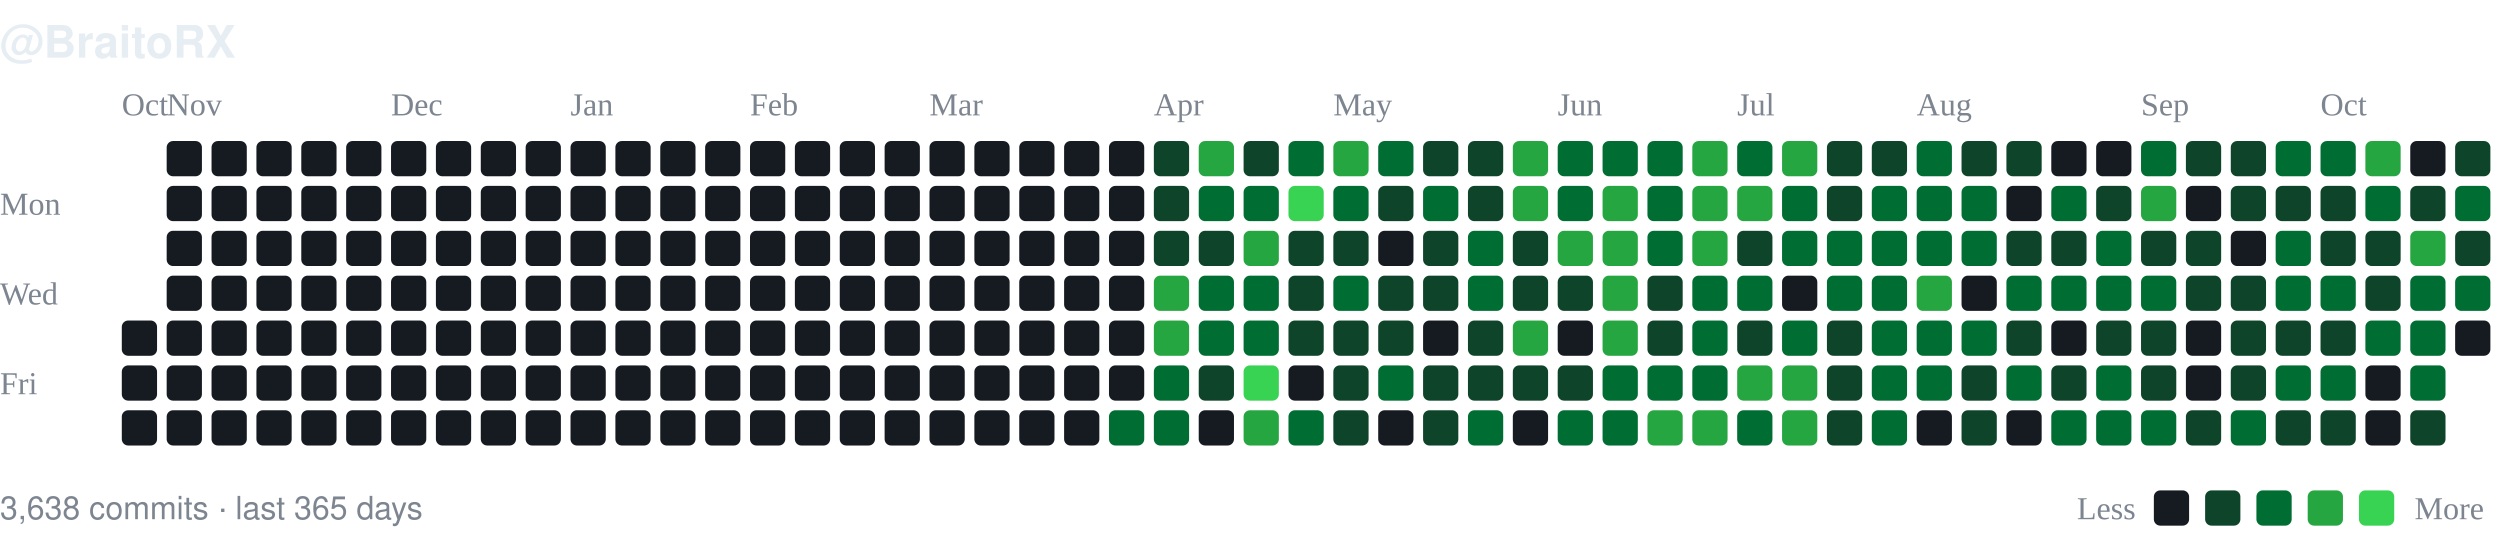
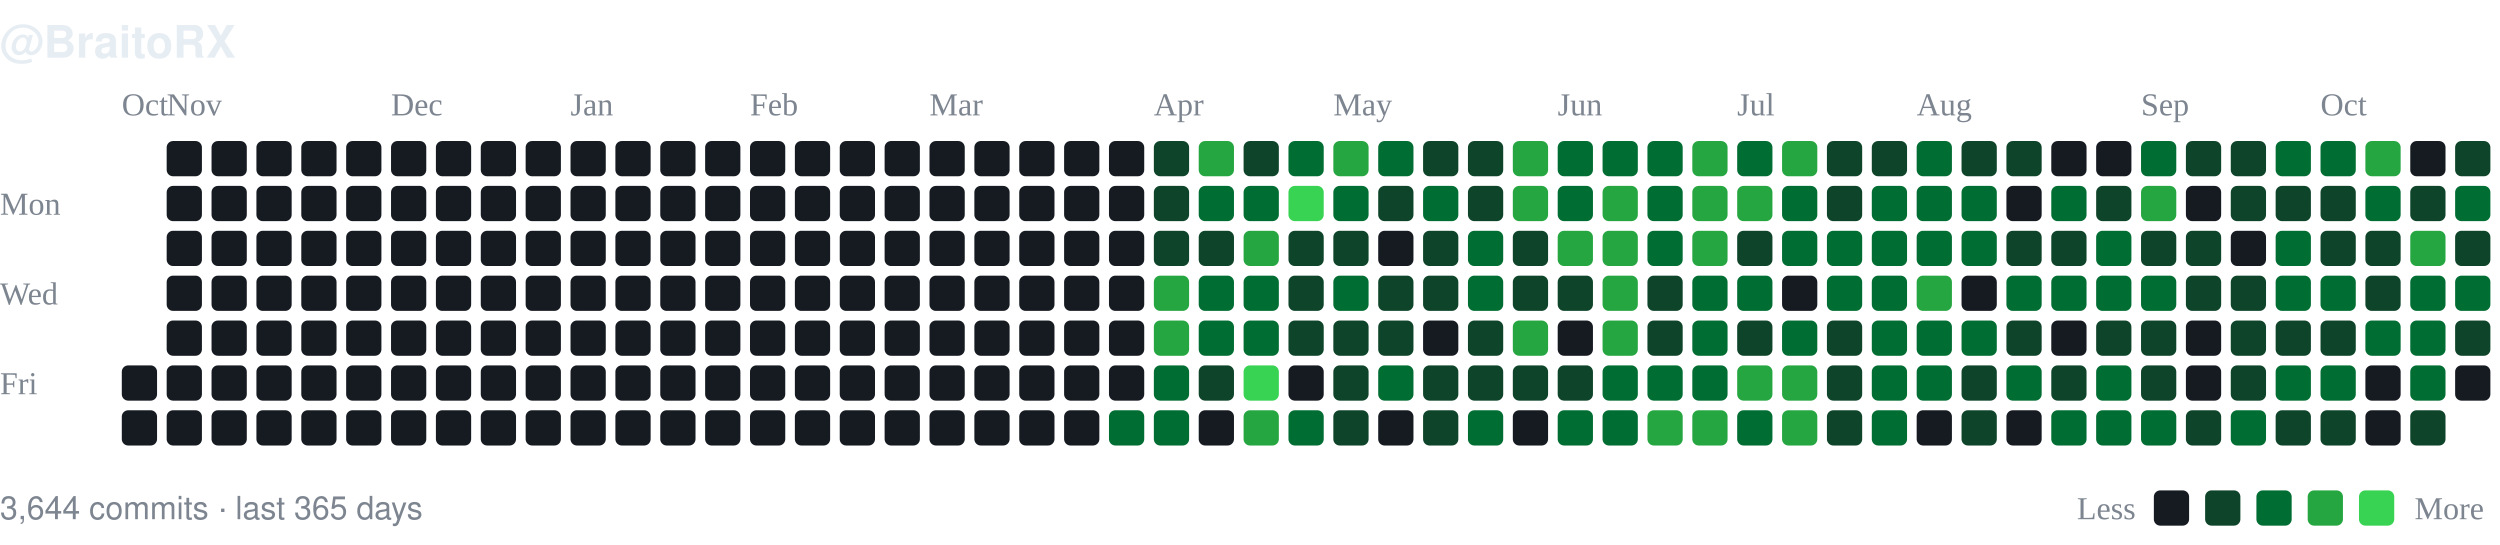
<svg xmlns="http://www.w3.org/2000/svg" width="780" height="170" viewBox="0 0 780 170" role="img">
  <text x="0" y="18" font-size="14" font-weight="600" fill="#e6edf3" font-family="ui-sans-serif,-apple-system,Segoe UI,Helvetica,Arial,sans-serif">@BraitoRX</text>
  <text x="0" y="67" font-size="10" fill="#7d8590">Mon</text>
  <text x="0" y="95" font-size="10" fill="#7d8590">Wed</text>
  <text x="0" y="123" font-size="10" fill="#7d8590">Fri</text>
  <text x="38" y="36" font-size="10" fill="#7d8590">Oct</text>
-   <rect x="38" y="100" width="11" height="11" rx="2" fill="#161b22" />
  <rect x="38" y="114" width="11" height="11" rx="2" fill="#161b22" />
  <rect x="38" y="128" width="11" height="11" rx="2" fill="#161b22" />
  <text x="52" y="36" font-size="10" fill="#7d8590">Nov</text>
  <rect x="52" y="44" width="11" height="11" rx="2" fill="#161b22" />
  <rect x="52" y="58" width="11" height="11" rx="2" fill="#161b22" />
  <rect x="52" y="72" width="11" height="11" rx="2" fill="#161b22" />
  <rect x="52" y="86" width="11" height="11" rx="2" fill="#161b22" />
  <rect x="52" y="100" width="11" height="11" rx="2" fill="#161b22" />
  <rect x="52" y="114" width="11" height="11" rx="2" fill="#161b22" />
  <rect x="52" y="128" width="11" height="11" rx="2" fill="#161b22" />
  <rect x="66" y="44" width="11" height="11" rx="2" fill="#161b22" />
  <rect x="66" y="58" width="11" height="11" rx="2" fill="#161b22" />
  <rect x="66" y="72" width="11" height="11" rx="2" fill="#161b22" />
  <rect x="66" y="86" width="11" height="11" rx="2" fill="#161b22" />
  <rect x="66" y="100" width="11" height="11" rx="2" fill="#161b22" />
  <rect x="66" y="114" width="11" height="11" rx="2" fill="#161b22" />
  <rect x="66" y="128" width="11" height="11" rx="2" fill="#161b22" />
  <rect x="80" y="44" width="11" height="11" rx="2" fill="#161b22" />
  <rect x="80" y="58" width="11" height="11" rx="2" fill="#161b22" />
  <rect x="80" y="72" width="11" height="11" rx="2" fill="#161b22" />
  <rect x="80" y="86" width="11" height="11" rx="2" fill="#161b22" />
  <rect x="80" y="100" width="11" height="11" rx="2" fill="#161b22" />
  <rect x="80" y="114" width="11" height="11" rx="2" fill="#161b22" />
  <rect x="80" y="128" width="11" height="11" rx="2" fill="#161b22" />
  <rect x="94" y="44" width="11" height="11" rx="2" fill="#161b22" />
  <rect x="94" y="58" width="11" height="11" rx="2" fill="#161b22" />
  <rect x="94" y="72" width="11" height="11" rx="2" fill="#161b22" />
  <rect x="94" y="86" width="11" height="11" rx="2" fill="#161b22" />
  <rect x="94" y="100" width="11" height="11" rx="2" fill="#161b22" />
  <rect x="94" y="114" width="11" height="11" rx="2" fill="#161b22" />
  <rect x="94" y="128" width="11" height="11" rx="2" fill="#161b22" />
  <rect x="108" y="44" width="11" height="11" rx="2" fill="#161b22" />
  <rect x="108" y="58" width="11" height="11" rx="2" fill="#161b22" />
  <rect x="108" y="72" width="11" height="11" rx="2" fill="#161b22" />
  <rect x="108" y="86" width="11" height="11" rx="2" fill="#161b22" />
  <rect x="108" y="100" width="11" height="11" rx="2" fill="#161b22" />
  <rect x="108" y="114" width="11" height="11" rx="2" fill="#161b22" />
  <rect x="108" y="128" width="11" height="11" rx="2" fill="#161b22" />
  <text x="122" y="36" font-size="10" fill="#7d8590">Dec</text>
  <rect x="122" y="44" width="11" height="11" rx="2" fill="#161b22" />
  <rect x="122" y="58" width="11" height="11" rx="2" fill="#161b22" />
  <rect x="122" y="72" width="11" height="11" rx="2" fill="#161b22" />
  <rect x="122" y="86" width="11" height="11" rx="2" fill="#161b22" />
  <rect x="122" y="100" width="11" height="11" rx="2" fill="#161b22" />
  <rect x="122" y="114" width="11" height="11" rx="2" fill="#161b22" />
  <rect x="122" y="128" width="11" height="11" rx="2" fill="#161b22" />
  <rect x="136" y="44" width="11" height="11" rx="2" fill="#161b22" />
  <rect x="136" y="58" width="11" height="11" rx="2" fill="#161b22" />
  <rect x="136" y="72" width="11" height="11" rx="2" fill="#161b22" />
  <rect x="136" y="86" width="11" height="11" rx="2" fill="#161b22" />
  <rect x="136" y="100" width="11" height="11" rx="2" fill="#161b22" />
  <rect x="136" y="114" width="11" height="11" rx="2" fill="#161b22" />
  <rect x="136" y="128" width="11" height="11" rx="2" fill="#161b22" />
  <rect x="150" y="44" width="11" height="11" rx="2" fill="#161b22" />
  <rect x="150" y="58" width="11" height="11" rx="2" fill="#161b22" />
  <rect x="150" y="72" width="11" height="11" rx="2" fill="#161b22" />
  <rect x="150" y="86" width="11" height="11" rx="2" fill="#161b22" />
  <rect x="150" y="100" width="11" height="11" rx="2" fill="#161b22" />
  <rect x="150" y="114" width="11" height="11" rx="2" fill="#161b22" />
  <rect x="150" y="128" width="11" height="11" rx="2" fill="#161b22" />
  <rect x="164" y="44" width="11" height="11" rx="2" fill="#161b22" />
  <rect x="164" y="58" width="11" height="11" rx="2" fill="#161b22" />
  <rect x="164" y="72" width="11" height="11" rx="2" fill="#161b22" />
  <rect x="164" y="86" width="11" height="11" rx="2" fill="#161b22" />
  <rect x="164" y="100" width="11" height="11" rx="2" fill="#161b22" />
  <rect x="164" y="114" width="11" height="11" rx="2" fill="#161b22" />
  <rect x="164" y="128" width="11" height="11" rx="2" fill="#161b22" />
  <text x="178" y="36" font-size="10" fill="#7d8590">Jan</text>
  <rect x="178" y="44" width="11" height="11" rx="2" fill="#161b22" />
  <rect x="178" y="58" width="11" height="11" rx="2" fill="#161b22" />
  <rect x="178" y="72" width="11" height="11" rx="2" fill="#161b22" />
  <rect x="178" y="86" width="11" height="11" rx="2" fill="#161b22" />
  <rect x="178" y="100" width="11" height="11" rx="2" fill="#161b22" />
  <rect x="178" y="114" width="11" height="11" rx="2" fill="#161b22" />
  <rect x="178" y="128" width="11" height="11" rx="2" fill="#161b22" />
  <rect x="192" y="44" width="11" height="11" rx="2" fill="#161b22" />
  <rect x="192" y="58" width="11" height="11" rx="2" fill="#161b22" />
  <rect x="192" y="72" width="11" height="11" rx="2" fill="#161b22" />
  <rect x="192" y="86" width="11" height="11" rx="2" fill="#161b22" />
  <rect x="192" y="100" width="11" height="11" rx="2" fill="#161b22" />
  <rect x="192" y="114" width="11" height="11" rx="2" fill="#161b22" />
  <rect x="192" y="128" width="11" height="11" rx="2" fill="#161b22" />
  <rect x="206" y="44" width="11" height="11" rx="2" fill="#161b22" />
  <rect x="206" y="58" width="11" height="11" rx="2" fill="#161b22" />
  <rect x="206" y="72" width="11" height="11" rx="2" fill="#161b22" />
  <rect x="206" y="86" width="11" height="11" rx="2" fill="#161b22" />
  <rect x="206" y="100" width="11" height="11" rx="2" fill="#161b22" />
  <rect x="206" y="114" width="11" height="11" rx="2" fill="#161b22" />
  <rect x="206" y="128" width="11" height="11" rx="2" fill="#161b22" />
  <rect x="220" y="44" width="11" height="11" rx="2" fill="#161b22" />
  <rect x="220" y="58" width="11" height="11" rx="2" fill="#161b22" />
  <rect x="220" y="72" width="11" height="11" rx="2" fill="#161b22" />
  <rect x="220" y="86" width="11" height="11" rx="2" fill="#161b22" />
  <rect x="220" y="100" width="11" height="11" rx="2" fill="#161b22" />
  <rect x="220" y="114" width="11" height="11" rx="2" fill="#161b22" />
  <rect x="220" y="128" width="11" height="11" rx="2" fill="#161b22" />
  <text x="234" y="36" font-size="10" fill="#7d8590">Feb</text>
  <rect x="234" y="44" width="11" height="11" rx="2" fill="#161b22" />
  <rect x="234" y="58" width="11" height="11" rx="2" fill="#161b22" />
  <rect x="234" y="72" width="11" height="11" rx="2" fill="#161b22" />
  <rect x="234" y="86" width="11" height="11" rx="2" fill="#161b22" />
  <rect x="234" y="100" width="11" height="11" rx="2" fill="#161b22" />
  <rect x="234" y="114" width="11" height="11" rx="2" fill="#161b22" />
  <rect x="234" y="128" width="11" height="11" rx="2" fill="#161b22" />
  <rect x="248" y="44" width="11" height="11" rx="2" fill="#161b22" />
  <rect x="248" y="58" width="11" height="11" rx="2" fill="#161b22" />
  <rect x="248" y="72" width="11" height="11" rx="2" fill="#161b22" />
  <rect x="248" y="86" width="11" height="11" rx="2" fill="#161b22" />
  <rect x="248" y="100" width="11" height="11" rx="2" fill="#161b22" />
  <rect x="248" y="114" width="11" height="11" rx="2" fill="#161b22" />
  <rect x="248" y="128" width="11" height="11" rx="2" fill="#161b22" />
  <rect x="262" y="44" width="11" height="11" rx="2" fill="#161b22" />
  <rect x="262" y="58" width="11" height="11" rx="2" fill="#161b22" />
  <rect x="262" y="72" width="11" height="11" rx="2" fill="#161b22" />
  <rect x="262" y="86" width="11" height="11" rx="2" fill="#161b22" />
  <rect x="262" y="100" width="11" height="11" rx="2" fill="#161b22" />
  <rect x="262" y="114" width="11" height="11" rx="2" fill="#161b22" />
  <rect x="262" y="128" width="11" height="11" rx="2" fill="#161b22" />
  <rect x="276" y="44" width="11" height="11" rx="2" fill="#161b22" />
  <rect x="276" y="58" width="11" height="11" rx="2" fill="#161b22" />
  <rect x="276" y="72" width="11" height="11" rx="2" fill="#161b22" />
  <rect x="276" y="86" width="11" height="11" rx="2" fill="#161b22" />
  <rect x="276" y="100" width="11" height="11" rx="2" fill="#161b22" />
  <rect x="276" y="114" width="11" height="11" rx="2" fill="#161b22" />
  <rect x="276" y="128" width="11" height="11" rx="2" fill="#161b22" />
  <text x="290" y="36" font-size="10" fill="#7d8590">Mar</text>
  <rect x="290" y="44" width="11" height="11" rx="2" fill="#161b22" />
  <rect x="290" y="58" width="11" height="11" rx="2" fill="#161b22" />
  <rect x="290" y="72" width="11" height="11" rx="2" fill="#161b22" />
  <rect x="290" y="86" width="11" height="11" rx="2" fill="#161b22" />
  <rect x="290" y="100" width="11" height="11" rx="2" fill="#161b22" />
  <rect x="290" y="114" width="11" height="11" rx="2" fill="#161b22" />
  <rect x="290" y="128" width="11" height="11" rx="2" fill="#161b22" />
  <rect x="304" y="44" width="11" height="11" rx="2" fill="#161b22" />
  <rect x="304" y="58" width="11" height="11" rx="2" fill="#161b22" />
  <rect x="304" y="72" width="11" height="11" rx="2" fill="#161b22" />
  <rect x="304" y="86" width="11" height="11" rx="2" fill="#161b22" />
  <rect x="304" y="100" width="11" height="11" rx="2" fill="#161b22" />
  <rect x="304" y="114" width="11" height="11" rx="2" fill="#161b22" />
  <rect x="304" y="128" width="11" height="11" rx="2" fill="#161b22" />
  <rect x="318" y="44" width="11" height="11" rx="2" fill="#161b22" />
  <rect x="318" y="58" width="11" height="11" rx="2" fill="#161b22" />
  <rect x="318" y="72" width="11" height="11" rx="2" fill="#161b22" />
  <rect x="318" y="86" width="11" height="11" rx="2" fill="#161b22" />
  <rect x="318" y="100" width="11" height="11" rx="2" fill="#161b22" />
  <rect x="318" y="114" width="11" height="11" rx="2" fill="#161b22" />
  <rect x="318" y="128" width="11" height="11" rx="2" fill="#161b22" />
  <rect x="332" y="44" width="11" height="11" rx="2" fill="#161b22" />
  <rect x="332" y="58" width="11" height="11" rx="2" fill="#161b22" />
  <rect x="332" y="72" width="11" height="11" rx="2" fill="#161b22" />
  <rect x="332" y="86" width="11" height="11" rx="2" fill="#161b22" />
  <rect x="332" y="100" width="11" height="11" rx="2" fill="#161b22" />
  <rect x="332" y="114" width="11" height="11" rx="2" fill="#161b22" />
  <rect x="332" y="128" width="11" height="11" rx="2" fill="#161b22" />
  <rect x="346" y="44" width="11" height="11" rx="2" fill="#161b22" />
  <rect x="346" y="58" width="11" height="11" rx="2" fill="#161b22" />
  <rect x="346" y="72" width="11" height="11" rx="2" fill="#161b22" />
  <rect x="346" y="86" width="11" height="11" rx="2" fill="#161b22" />
  <rect x="346" y="100" width="11" height="11" rx="2" fill="#161b22" />
  <rect x="346" y="114" width="11" height="11" rx="2" fill="#161b22" />
  <rect x="346" y="128" width="11" height="11" rx="2" fill="#006d32" />
  <text x="360" y="36" font-size="10" fill="#7d8590">Apr</text>
  <rect x="360" y="44" width="11" height="11" rx="2" fill="#0e4429" />
  <rect x="360" y="58" width="11" height="11" rx="2" fill="#0e4429" />
  <rect x="360" y="72" width="11" height="11" rx="2" fill="#0e4429" />
  <rect x="360" y="86" width="11" height="11" rx="2" fill="#26a641" />
  <rect x="360" y="100" width="11" height="11" rx="2" fill="#26a641" />
  <rect x="360" y="114" width="11" height="11" rx="2" fill="#006d32" />
  <rect x="360" y="128" width="11" height="11" rx="2" fill="#006d32" />
  <rect x="374" y="44" width="11" height="11" rx="2" fill="#26a641" />
  <rect x="374" y="58" width="11" height="11" rx="2" fill="#006d32" />
  <rect x="374" y="72" width="11" height="11" rx="2" fill="#0e4429" />
  <rect x="374" y="86" width="11" height="11" rx="2" fill="#006d32" />
  <rect x="374" y="100" width="11" height="11" rx="2" fill="#006d32" />
  <rect x="374" y="114" width="11" height="11" rx="2" fill="#0e4429" />
  <rect x="374" y="128" width="11" height="11" rx="2" fill="#161b22" />
  <rect x="388" y="44" width="11" height="11" rx="2" fill="#0e4429" />
  <rect x="388" y="58" width="11" height="11" rx="2" fill="#006d32" />
  <rect x="388" y="72" width="11" height="11" rx="2" fill="#26a641" />
  <rect x="388" y="86" width="11" height="11" rx="2" fill="#006d32" />
  <rect x="388" y="100" width="11" height="11" rx="2" fill="#006d32" />
  <rect x="388" y="114" width="11" height="11" rx="2" fill="#39d353" />
  <rect x="388" y="128" width="11" height="11" rx="2" fill="#26a641" />
  <rect x="402" y="44" width="11" height="11" rx="2" fill="#006d32" />
  <rect x="402" y="58" width="11" height="11" rx="2" fill="#39d353" />
  <rect x="402" y="72" width="11" height="11" rx="2" fill="#0e4429" />
  <rect x="402" y="86" width="11" height="11" rx="2" fill="#0e4429" />
  <rect x="402" y="100" width="11" height="11" rx="2" fill="#0e4429" />
  <rect x="402" y="114" width="11" height="11" rx="2" fill="#161b22" />
  <rect x="402" y="128" width="11" height="11" rx="2" fill="#006d32" />
  <text x="416" y="36" font-size="10" fill="#7d8590">May</text>
  <rect x="416" y="44" width="11" height="11" rx="2" fill="#26a641" />
  <rect x="416" y="58" width="11" height="11" rx="2" fill="#006d32" />
  <rect x="416" y="72" width="11" height="11" rx="2" fill="#0e4429" />
  <rect x="416" y="86" width="11" height="11" rx="2" fill="#006d32" />
  <rect x="416" y="100" width="11" height="11" rx="2" fill="#0e4429" />
  <rect x="416" y="114" width="11" height="11" rx="2" fill="#0e4429" />
  <rect x="416" y="128" width="11" height="11" rx="2" fill="#0e4429" />
  <rect x="430" y="44" width="11" height="11" rx="2" fill="#006d32" />
  <rect x="430" y="58" width="11" height="11" rx="2" fill="#0e4429" />
  <rect x="430" y="72" width="11" height="11" rx="2" fill="#161b22" />
  <rect x="430" y="86" width="11" height="11" rx="2" fill="#0e4429" />
  <rect x="430" y="100" width="11" height="11" rx="2" fill="#0e4429" />
  <rect x="430" y="114" width="11" height="11" rx="2" fill="#006d32" />
  <rect x="430" y="128" width="11" height="11" rx="2" fill="#161b22" />
  <rect x="444" y="44" width="11" height="11" rx="2" fill="#0e4429" />
  <rect x="444" y="58" width="11" height="11" rx="2" fill="#006d32" />
  <rect x="444" y="72" width="11" height="11" rx="2" fill="#0e4429" />
  <rect x="444" y="86" width="11" height="11" rx="2" fill="#0e4429" />
  <rect x="444" y="100" width="11" height="11" rx="2" fill="#161b22" />
  <rect x="444" y="114" width="11" height="11" rx="2" fill="#0e4429" />
  <rect x="444" y="128" width="11" height="11" rx="2" fill="#0e4429" />
  <rect x="458" y="44" width="11" height="11" rx="2" fill="#0e4429" />
  <rect x="458" y="58" width="11" height="11" rx="2" fill="#0e4429" />
  <rect x="458" y="72" width="11" height="11" rx="2" fill="#006d32" />
  <rect x="458" y="86" width="11" height="11" rx="2" fill="#006d32" />
  <rect x="458" y="100" width="11" height="11" rx="2" fill="#0e4429" />
  <rect x="458" y="114" width="11" height="11" rx="2" fill="#0e4429" />
  <rect x="458" y="128" width="11" height="11" rx="2" fill="#006d32" />
  <rect x="472" y="44" width="11" height="11" rx="2" fill="#26a641" />
  <rect x="472" y="58" width="11" height="11" rx="2" fill="#26a641" />
  <rect x="472" y="72" width="11" height="11" rx="2" fill="#0e4429" />
  <rect x="472" y="86" width="11" height="11" rx="2" fill="#0e4429" />
  <rect x="472" y="100" width="11" height="11" rx="2" fill="#26a641" />
  <rect x="472" y="114" width="11" height="11" rx="2" fill="#0e4429" />
  <rect x="472" y="128" width="11" height="11" rx="2" fill="#161b22" />
  <text x="486" y="36" font-size="10" fill="#7d8590">Jun</text>
  <rect x="486" y="44" width="11" height="11" rx="2" fill="#006d32" />
  <rect x="486" y="58" width="11" height="11" rx="2" fill="#006d32" />
  <rect x="486" y="72" width="11" height="11" rx="2" fill="#26a641" />
  <rect x="486" y="86" width="11" height="11" rx="2" fill="#0e4429" />
  <rect x="486" y="100" width="11" height="11" rx="2" fill="#161b22" />
  <rect x="486" y="114" width="11" height="11" rx="2" fill="#0e4429" />
  <rect x="486" y="128" width="11" height="11" rx="2" fill="#006d32" />
  <rect x="500" y="44" width="11" height="11" rx="2" fill="#006d32" />
  <rect x="500" y="58" width="11" height="11" rx="2" fill="#26a641" />
  <rect x="500" y="72" width="11" height="11" rx="2" fill="#26a641" />
  <rect x="500" y="86" width="11" height="11" rx="2" fill="#26a641" />
  <rect x="500" y="100" width="11" height="11" rx="2" fill="#26a641" />
  <rect x="500" y="114" width="11" height="11" rx="2" fill="#006d32" />
  <rect x="500" y="128" width="11" height="11" rx="2" fill="#006d32" />
  <rect x="514" y="44" width="11" height="11" rx="2" fill="#006d32" />
  <rect x="514" y="58" width="11" height="11" rx="2" fill="#006d32" />
  <rect x="514" y="72" width="11" height="11" rx="2" fill="#006d32" />
  <rect x="514" y="86" width="11" height="11" rx="2" fill="#0e4429" />
  <rect x="514" y="100" width="11" height="11" rx="2" fill="#0e4429" />
  <rect x="514" y="114" width="11" height="11" rx="2" fill="#006d32" />
  <rect x="514" y="128" width="11" height="11" rx="2" fill="#26a641" />
  <rect x="528" y="44" width="11" height="11" rx="2" fill="#26a641" />
  <rect x="528" y="58" width="11" height="11" rx="2" fill="#26a641" />
  <rect x="528" y="72" width="11" height="11" rx="2" fill="#26a641" />
  <rect x="528" y="86" width="11" height="11" rx="2" fill="#006d32" />
  <rect x="528" y="100" width="11" height="11" rx="2" fill="#006d32" />
  <rect x="528" y="114" width="11" height="11" rx="2" fill="#006d32" />
  <rect x="528" y="128" width="11" height="11" rx="2" fill="#26a641" />
  <text x="542" y="36" font-size="10" fill="#7d8590">Jul</text>
  <rect x="542" y="44" width="11" height="11" rx="2" fill="#006d32" />
  <rect x="542" y="58" width="11" height="11" rx="2" fill="#26a641" />
  <rect x="542" y="72" width="11" height="11" rx="2" fill="#0e4429" />
  <rect x="542" y="86" width="11" height="11" rx="2" fill="#006d32" />
  <rect x="542" y="100" width="11" height="11" rx="2" fill="#0e4429" />
  <rect x="542" y="114" width="11" height="11" rx="2" fill="#26a641" />
  <rect x="542" y="128" width="11" height="11" rx="2" fill="#006d32" />
  <rect x="556" y="44" width="11" height="11" rx="2" fill="#26a641" />
  <rect x="556" y="58" width="11" height="11" rx="2" fill="#006d32" />
  <rect x="556" y="72" width="11" height="11" rx="2" fill="#006d32" />
  <rect x="556" y="86" width="11" height="11" rx="2" fill="#161b22" />
  <rect x="556" y="100" width="11" height="11" rx="2" fill="#006d32" />
  <rect x="556" y="114" width="11" height="11" rx="2" fill="#26a641" />
  <rect x="556" y="128" width="11" height="11" rx="2" fill="#26a641" />
  <rect x="570" y="44" width="11" height="11" rx="2" fill="#0e4429" />
  <rect x="570" y="58" width="11" height="11" rx="2" fill="#0e4429" />
  <rect x="570" y="72" width="11" height="11" rx="2" fill="#006d32" />
  <rect x="570" y="86" width="11" height="11" rx="2" fill="#006d32" />
  <rect x="570" y="100" width="11" height="11" rx="2" fill="#0e4429" />
  <rect x="570" y="114" width="11" height="11" rx="2" fill="#0e4429" />
  <rect x="570" y="128" width="11" height="11" rx="2" fill="#0e4429" />
  <rect x="584" y="44" width="11" height="11" rx="2" fill="#0e4429" />
  <rect x="584" y="58" width="11" height="11" rx="2" fill="#006d32" />
  <rect x="584" y="72" width="11" height="11" rx="2" fill="#006d32" />
  <rect x="584" y="86" width="11" height="11" rx="2" fill="#006d32" />
  <rect x="584" y="100" width="11" height="11" rx="2" fill="#006d32" />
  <rect x="584" y="114" width="11" height="11" rx="2" fill="#006d32" />
  <rect x="584" y="128" width="11" height="11" rx="2" fill="#006d32" />
  <text x="598" y="36" font-size="10" fill="#7d8590">Aug</text>
  <rect x="598" y="44" width="11" height="11" rx="2" fill="#006d32" />
  <rect x="598" y="58" width="11" height="11" rx="2" fill="#006d32" />
  <rect x="598" y="72" width="11" height="11" rx="2" fill="#006d32" />
  <rect x="598" y="86" width="11" height="11" rx="2" fill="#26a641" />
  <rect x="598" y="100" width="11" height="11" rx="2" fill="#006d32" />
  <rect x="598" y="114" width="11" height="11" rx="2" fill="#006d32" />
  <rect x="598" y="128" width="11" height="11" rx="2" fill="#161b22" />
  <rect x="612" y="44" width="11" height="11" rx="2" fill="#0e4429" />
  <rect x="612" y="58" width="11" height="11" rx="2" fill="#006d32" />
  <rect x="612" y="72" width="11" height="11" rx="2" fill="#006d32" />
  <rect x="612" y="86" width="11" height="11" rx="2" fill="#161b22" />
  <rect x="612" y="100" width="11" height="11" rx="2" fill="#006d32" />
  <rect x="612" y="114" width="11" height="11" rx="2" fill="#0e4429" />
  <rect x="612" y="128" width="11" height="11" rx="2" fill="#0e4429" />
  <rect x="626" y="44" width="11" height="11" rx="2" fill="#0e4429" />
  <rect x="626" y="58" width="11" height="11" rx="2" fill="#161b22" />
  <rect x="626" y="72" width="11" height="11" rx="2" fill="#0e4429" />
  <rect x="626" y="86" width="11" height="11" rx="2" fill="#006d32" />
  <rect x="626" y="100" width="11" height="11" rx="2" fill="#0e4429" />
  <rect x="626" y="114" width="11" height="11" rx="2" fill="#006d32" />
  <rect x="626" y="128" width="11" height="11" rx="2" fill="#161b22" />
  <rect x="640" y="44" width="11" height="11" rx="2" fill="#161b22" />
  <rect x="640" y="58" width="11" height="11" rx="2" fill="#006d32" />
  <rect x="640" y="72" width="11" height="11" rx="2" fill="#0e4429" />
  <rect x="640" y="86" width="11" height="11" rx="2" fill="#006d32" />
  <rect x="640" y="100" width="11" height="11" rx="2" fill="#161b22" />
  <rect x="640" y="114" width="11" height="11" rx="2" fill="#0e4429" />
  <rect x="640" y="128" width="11" height="11" rx="2" fill="#006d32" />
  <rect x="654" y="44" width="11" height="11" rx="2" fill="#161b22" />
  <rect x="654" y="58" width="11" height="11" rx="2" fill="#0e4429" />
  <rect x="654" y="72" width="11" height="11" rx="2" fill="#006d32" />
  <rect x="654" y="86" width="11" height="11" rx="2" fill="#006d32" />
  <rect x="654" y="100" width="11" height="11" rx="2" fill="#0e4429" />
  <rect x="654" y="114" width="11" height="11" rx="2" fill="#006d32" />
  <rect x="654" y="128" width="11" height="11" rx="2" fill="#006d32" />
  <text x="668" y="36" font-size="10" fill="#7d8590">Sep</text>
  <rect x="668" y="44" width="11" height="11" rx="2" fill="#006d32" />
  <rect x="668" y="58" width="11" height="11" rx="2" fill="#26a641" />
  <rect x="668" y="72" width="11" height="11" rx="2" fill="#0e4429" />
  <rect x="668" y="86" width="11" height="11" rx="2" fill="#006d32" />
  <rect x="668" y="100" width="11" height="11" rx="2" fill="#0e4429" />
  <rect x="668" y="114" width="11" height="11" rx="2" fill="#0e4429" />
  <rect x="668" y="128" width="11" height="11" rx="2" fill="#006d32" />
  <rect x="682" y="44" width="11" height="11" rx="2" fill="#0e4429" />
  <rect x="682" y="58" width="11" height="11" rx="2" fill="#161b22" />
  <rect x="682" y="72" width="11" height="11" rx="2" fill="#0e4429" />
  <rect x="682" y="86" width="11" height="11" rx="2" fill="#0e4429" />
  <rect x="682" y="100" width="11" height="11" rx="2" fill="#161b22" />
  <rect x="682" y="114" width="11" height="11" rx="2" fill="#161b22" />
  <rect x="682" y="128" width="11" height="11" rx="2" fill="#0e4429" />
  <rect x="696" y="44" width="11" height="11" rx="2" fill="#0e4429" />
  <rect x="696" y="58" width="11" height="11" rx="2" fill="#0e4429" />
  <rect x="696" y="72" width="11" height="11" rx="2" fill="#161b22" />
  <rect x="696" y="86" width="11" height="11" rx="2" fill="#0e4429" />
  <rect x="696" y="100" width="11" height="11" rx="2" fill="#0e4429" />
  <rect x="696" y="114" width="11" height="11" rx="2" fill="#0e4429" />
  <rect x="696" y="128" width="11" height="11" rx="2" fill="#006d32" />
  <rect x="710" y="44" width="11" height="11" rx="2" fill="#006d32" />
  <rect x="710" y="58" width="11" height="11" rx="2" fill="#0e4429" />
  <rect x="710" y="72" width="11" height="11" rx="2" fill="#006d32" />
  <rect x="710" y="86" width="11" height="11" rx="2" fill="#006d32" />
  <rect x="710" y="100" width="11" height="11" rx="2" fill="#0e4429" />
  <rect x="710" y="114" width="11" height="11" rx="2" fill="#006d32" />
  <rect x="710" y="128" width="11" height="11" rx="2" fill="#0e4429" />
  <text x="724" y="36" font-size="10" fill="#7d8590">Oct</text>
  <rect x="724" y="44" width="11" height="11" rx="2" fill="#006d32" />
  <rect x="724" y="58" width="11" height="11" rx="2" fill="#0e4429" />
  <rect x="724" y="72" width="11" height="11" rx="2" fill="#0e4429" />
  <rect x="724" y="86" width="11" height="11" rx="2" fill="#006d32" />
  <rect x="724" y="100" width="11" height="11" rx="2" fill="#0e4429" />
  <rect x="724" y="114" width="11" height="11" rx="2" fill="#006d32" />
  <rect x="724" y="128" width="11" height="11" rx="2" fill="#0e4429" />
  <rect x="738" y="44" width="11" height="11" rx="2" fill="#26a641" />
  <rect x="738" y="58" width="11" height="11" rx="2" fill="#006d32" />
  <rect x="738" y="72" width="11" height="11" rx="2" fill="#0e4429" />
  <rect x="738" y="86" width="11" height="11" rx="2" fill="#0e4429" />
  <rect x="738" y="100" width="11" height="11" rx="2" fill="#006d32" />
  <rect x="738" y="114" width="11" height="11" rx="2" fill="#161b22" />
  <rect x="738" y="128" width="11" height="11" rx="2" fill="#161b22" />
  <rect x="752" y="44" width="11" height="11" rx="2" fill="#161b22" />
  <rect x="752" y="58" width="11" height="11" rx="2" fill="#0e4429" />
  <rect x="752" y="72" width="11" height="11" rx="2" fill="#26a641" />
  <rect x="752" y="86" width="11" height="11" rx="2" fill="#006d32" />
  <rect x="752" y="100" width="11" height="11" rx="2" fill="#006d32" />
  <rect x="752" y="114" width="11" height="11" rx="2" fill="#006d32" />
  <rect x="752" y="128" width="11" height="11" rx="2" fill="#0e4429" />
  <rect x="766" y="44" width="11" height="11" rx="2" fill="#0e4429" />
  <rect x="766" y="58" width="11" height="11" rx="2" fill="#006d32" />
  <rect x="766" y="72" width="11" height="11" rx="2" fill="#0e4429" />
  <rect x="766" y="86" width="11" height="11" rx="2" fill="#006d32" />
-   <rect x="766" y="100" width="11" height="11" rx="2" fill="#161b22" />
+   <rect x="766" y="100" width="11" height="11" rx="2" fill="#0e4429" />
+   <rect x="766" y="114" width="11" height="11" rx="2" fill="#161b22" />
  <text x="648" y="162" font-size="10" fill="#7d8590">Less</text>
  <rect x="672" y="153" width="11" height="11" rx="2" fill="#161b22" />
  <rect x="688" y="153" width="11" height="11" rx="2" fill="#0e4429" />
  <rect x="704" y="153" width="11" height="11" rx="2" fill="#006d32" />
  <rect x="720" y="153" width="11" height="11" rx="2" fill="#26a641" />
  <rect x="736" y="153" width="11" height="11" rx="2" fill="#39d353" />
  <text x="775" y="162" font-size="10" fill="#7d8590" text-anchor="end">More</text>
-   <text x="0" y="162" font-size="10" fill="#7d8590" font-family="ui-sans-serif,-apple-system,Segoe UI,Helvetica,Arial,sans-serif">3,638 commits · last 365 days</text>
+   <text x="0" y="162" font-size="10" fill="#7d8590" font-family="ui-sans-serif,-apple-system,Segoe UI,Helvetica,Arial,sans-serif">3,644 commits · last 365 days</text>
</svg>
